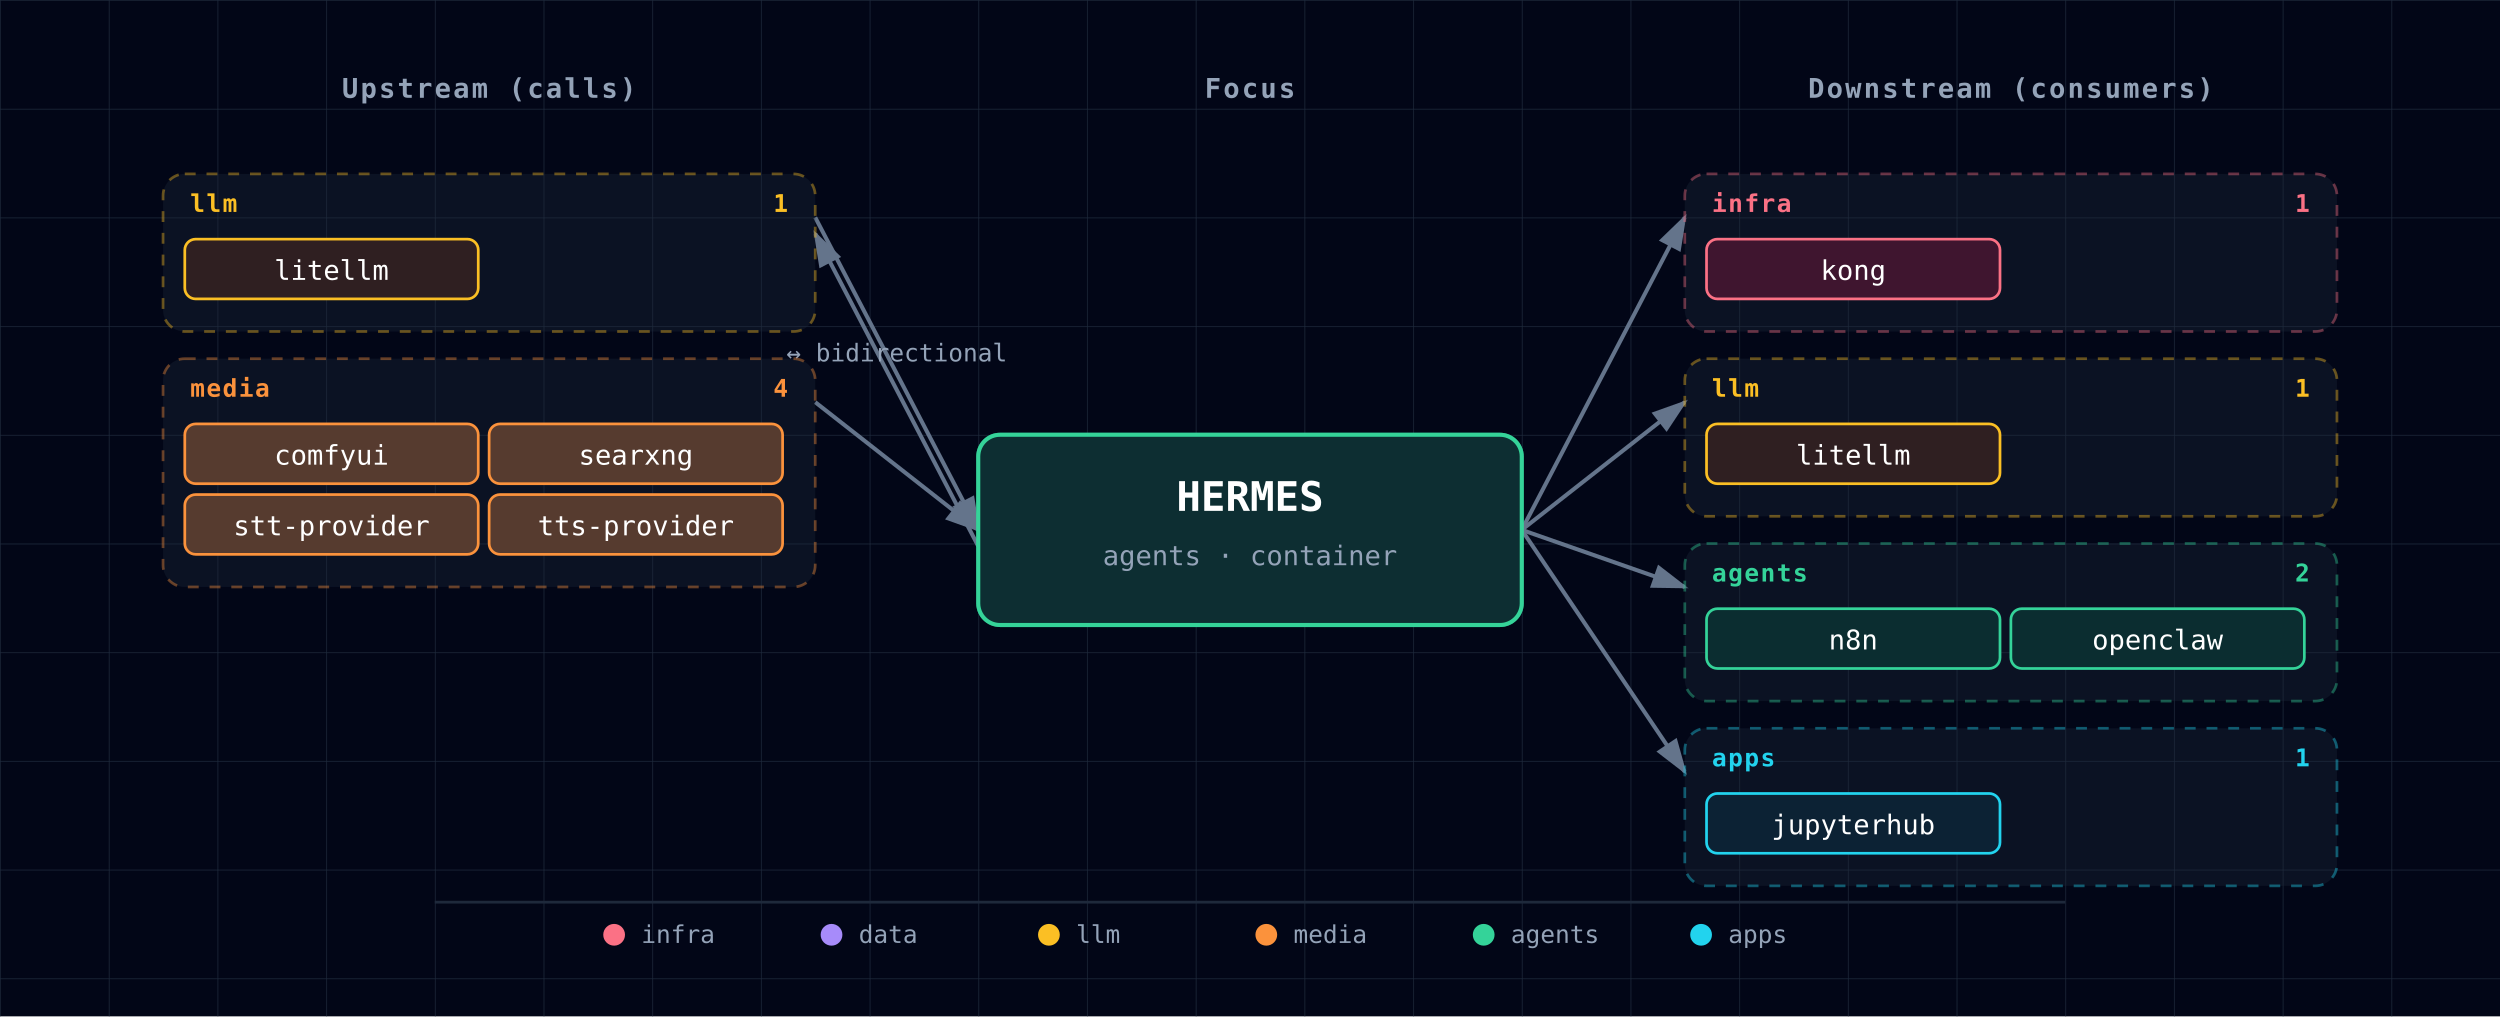
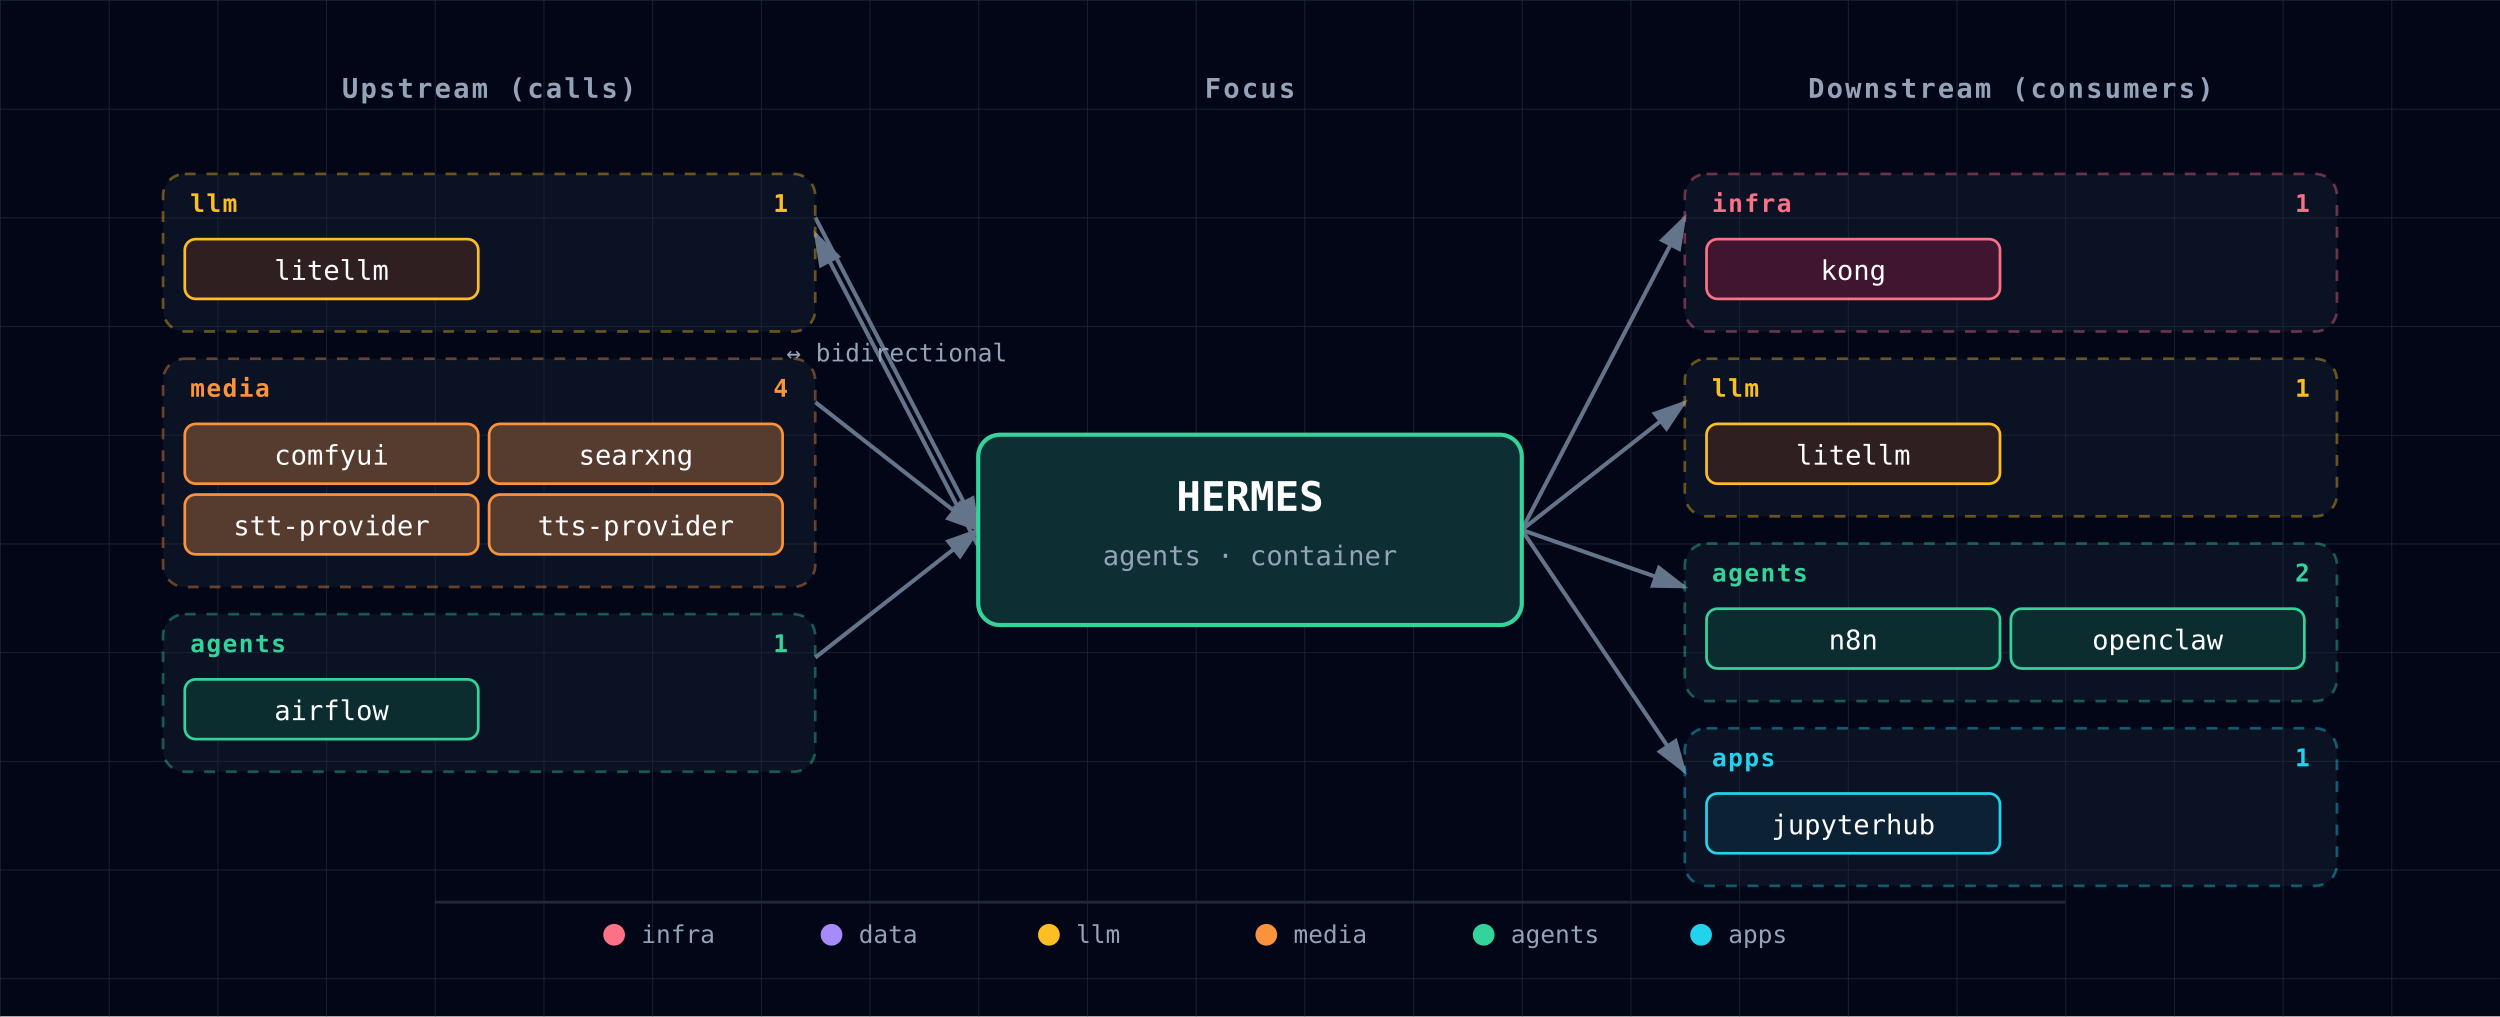
<svg xmlns="http://www.w3.org/2000/svg" viewBox="0 0 920 374" font-family="'JetBrains Mono', 'Fira Code', Menlo, Consolas, monospace">
  <defs>
    <pattern id="grid" width="40" height="40" patternUnits="userSpaceOnUse">
      <path d="M 40 0 L 0 0 0 40" fill="none" stroke="#1e293b" stroke-width="0.5" />
    </pattern>
    <marker id="arrowhead" markerWidth="9" markerHeight="6" refX="8" refY="3" orient="auto">
      <polygon points="0 0, 9 3, 0 6" fill="#64748b" />
    </marker>
    <filter id="focus-glow" x="-50%" y="-50%" width="200%" height="200%">
      <feGaussianBlur in="SourceAlpha" stdDeviation="6" />
      <feFlood flood-color="#34d399" flood-opacity="0.6" />
      <feComposite in2="SourceAlpha" operator="in" />
      <feMerge>
        <feMergeNode />
        <feMergeNode in="SourceGraphic" />
      </feMerge>
    </filter>
  </defs>
  <rect width="920" height="374" fill="#020617" />
  <rect width="920" height="374" fill="url(#grid)" />
  <text x="180" y="36" fill="#94a3b8" font-size="10" font-weight="600" text-anchor="middle" letter-spacing="0.08em">Upstream (calls)</text>
  <text x="460" y="36" fill="#94a3b8" font-size="10" font-weight="600" text-anchor="middle" letter-spacing="0.08em">Focus</text>
  <text x="740" y="36" fill="#94a3b8" font-size="10" font-weight="600" text-anchor="middle" letter-spacing="0.08em">Downstream (consumers)</text>
  <line x1="300" y1="80" x2="360" y2="195" stroke="#64748b" stroke-width="1.5" marker-end="url(#arrowhead)" />
  <line x1="360" y1="201" x2="300" y2="86" stroke="#64748b" stroke-width="1.5" marker-end="url(#arrowhead)" />
  <text x="330" y="133" fill="#94a3b8" font-size="9" text-anchor="middle">↔ bidirectional</text>
  <line x1="300" y1="148" x2="360" y2="195" stroke="#64748b" stroke-width="1.5" marker-end="url(#arrowhead)" />
+   <line x1="300" y1="242" x2="360" y2="195" stroke="#64748b" stroke-width="1.5" marker-end="url(#arrowhead)" />
  <line x1="560" y1="195" x2="620" y2="80" stroke="#64748b" stroke-width="1.5" marker-end="url(#arrowhead)" />
  <line x1="560" y1="195" x2="620" y2="148" stroke="#64748b" stroke-width="1.5" marker-end="url(#arrowhead)" />
  <line x1="560" y1="195" x2="620" y2="216" stroke="#64748b" stroke-width="1.5" marker-end="url(#arrowhead)" />
  <line x1="560" y1="195" x2="620" y2="284" stroke="#64748b" stroke-width="1.5" marker-end="url(#arrowhead)" />
  <g>
    <g class="cluster">
      <rect x="60" y="64" width="240" height="58" rx="8" fill="rgba(30,41,59,0.35)" stroke="#fbbf24" stroke-width="1" stroke-dasharray="4,4" stroke-opacity="0.4" />
      <text x="70" y="78" fill="#fbbf24" font-size="9" font-weight="700" text-anchor="start" style="letter-spacing:0.06em;text-transform:uppercase;">llm</text>
      <text x="290" y="78" fill="#fbbf24" font-size="9" font-weight="600" text-anchor="end">1</text>
    </g>
    <g>
      <rect x="68" y="88" width="108" height="22" rx="4" fill="#0f172a" />
      <rect x="68" y="88" width="108" height="22" rx="4" fill="rgba(120, 53, 15, 0.3)" stroke="#fbbf24" stroke-width="1" />
      <text x="122" y="103" fill="white" font-size="10" text-anchor="middle">litellm</text>
    </g>
    <g class="cluster">
      <rect x="60" y="132" width="240" height="84" rx="8" fill="rgba(30,41,59,0.35)" stroke="#fb923c" stroke-width="1" stroke-dasharray="4,4" stroke-opacity="0.4" />
      <text x="70" y="146" fill="#fb923c" font-size="9" font-weight="700" text-anchor="start" style="letter-spacing:0.06em;text-transform:uppercase;">media</text>
      <text x="290" y="146" fill="#fb923c" font-size="9" font-weight="600" text-anchor="end">4</text>
    </g>
    <g>
      <rect x="68" y="156" width="108" height="22" rx="4" fill="#0f172a" />
      <rect x="68" y="156" width="108" height="22" rx="4" fill="rgba(251, 146, 60, 0.3)" stroke="#fb923c" stroke-width="1" />
      <text x="122" y="171" fill="white" font-size="10" text-anchor="middle">comfyui</text>
    </g>
    <g>
      <rect x="180" y="156" width="108" height="22" rx="4" fill="#0f172a" />
      <rect x="180" y="156" width="108" height="22" rx="4" fill="rgba(251, 146, 60, 0.3)" stroke="#fb923c" stroke-width="1" />
      <text x="234" y="171" fill="white" font-size="10" text-anchor="middle">searxng</text>
    </g>
    <g>
      <rect x="68" y="182" width="108" height="22" rx="4" fill="#0f172a" />
      <rect x="68" y="182" width="108" height="22" rx="4" fill="rgba(251, 146, 60, 0.3)" stroke="#fb923c" stroke-width="1" />
      <text x="122" y="197" fill="white" font-size="10" text-anchor="middle">stt-provider</text>
    </g>
    <g>
      <rect x="180" y="182" width="108" height="22" rx="4" fill="#0f172a" />
      <rect x="180" y="182" width="108" height="22" rx="4" fill="rgba(251, 146, 60, 0.3)" stroke="#fb923c" stroke-width="1" />
      <text x="234" y="197" fill="white" font-size="10" text-anchor="middle">tts-provider</text>
+     </g>
+     <g class="cluster">
+       <rect x="60" y="226" width="240" height="58" rx="8" fill="rgba(30,41,59,0.35)" stroke="#34d399" stroke-width="1" stroke-dasharray="4,4" stroke-opacity="0.4" />
+       <text x="70" y="240" fill="#34d399" font-size="9" font-weight="700" text-anchor="start" style="letter-spacing:0.06em;text-transform:uppercase;">agents</text>
+       <text x="290" y="240" fill="#34d399" font-size="9" font-weight="600" text-anchor="end">1</text>
+     </g>
+     <g>
+       <rect x="68" y="250" width="108" height="22" rx="4" fill="#0f172a" />
+       <rect x="68" y="250" width="108" height="22" rx="4" fill="rgba(6, 78, 59, 0.4)" stroke="#34d399" stroke-width="1" />
+       <text x="122" y="265" fill="white" font-size="10" text-anchor="middle">airflow</text>
    </g>
  </g>
  <g>
    <g class="cluster">
      <rect x="620" y="64" width="240" height="58" rx="8" fill="rgba(30,41,59,0.35)" stroke="#fb7185" stroke-width="1" stroke-dasharray="4,4" stroke-opacity="0.4" />
      <text x="630" y="78" fill="#fb7185" font-size="9" font-weight="700" text-anchor="start" style="letter-spacing:0.06em;text-transform:uppercase;">infra</text>
      <text x="850" y="78" fill="#fb7185" font-size="9" font-weight="600" text-anchor="end">1</text>
    </g>
    <g>
      <rect x="628" y="88" width="108" height="22" rx="4" fill="#0f172a" />
      <rect x="628" y="88" width="108" height="22" rx="4" fill="rgba(136, 19, 55, 0.4)" stroke="#fb7185" stroke-width="1" />
      <text x="682" y="103" fill="white" font-size="10" text-anchor="middle">kong</text>
    </g>
    <g class="cluster">
      <rect x="620" y="132" width="240" height="58" rx="8" fill="rgba(30,41,59,0.35)" stroke="#fbbf24" stroke-width="1" stroke-dasharray="4,4" stroke-opacity="0.4" />
      <text x="630" y="146" fill="#fbbf24" font-size="9" font-weight="700" text-anchor="start" style="letter-spacing:0.06em;text-transform:uppercase;">llm</text>
      <text x="850" y="146" fill="#fbbf24" font-size="9" font-weight="600" text-anchor="end">1</text>
    </g>
    <g>
      <rect x="628" y="156" width="108" height="22" rx="4" fill="#0f172a" />
      <rect x="628" y="156" width="108" height="22" rx="4" fill="rgba(120, 53, 15, 0.3)" stroke="#fbbf24" stroke-width="1" />
      <text x="682" y="171" fill="white" font-size="10" text-anchor="middle">litellm</text>
    </g>
    <g class="cluster">
      <rect x="620" y="200" width="240" height="58" rx="8" fill="rgba(30,41,59,0.35)" stroke="#34d399" stroke-width="1" stroke-dasharray="4,4" stroke-opacity="0.4" />
      <text x="630" y="214" fill="#34d399" font-size="9" font-weight="700" text-anchor="start" style="letter-spacing:0.06em;text-transform:uppercase;">agents</text>
      <text x="850" y="214" fill="#34d399" font-size="9" font-weight="600" text-anchor="end">2</text>
    </g>
    <g>
      <rect x="628" y="224" width="108" height="22" rx="4" fill="#0f172a" />
      <rect x="628" y="224" width="108" height="22" rx="4" fill="rgba(6, 78, 59, 0.4)" stroke="#34d399" stroke-width="1" />
      <text x="682" y="239" fill="white" font-size="10" text-anchor="middle">n8n</text>
    </g>
    <g>
      <rect x="740" y="224" width="108" height="22" rx="4" fill="#0f172a" />
      <rect x="740" y="224" width="108" height="22" rx="4" fill="rgba(6, 78, 59, 0.4)" stroke="#34d399" stroke-width="1" />
      <text x="794" y="239" fill="white" font-size="10" text-anchor="middle">openclaw</text>
    </g>
    <g class="cluster">
      <rect x="620" y="268" width="240" height="58" rx="8" fill="rgba(30,41,59,0.35)" stroke="#22d3ee" stroke-width="1" stroke-dasharray="4,4" stroke-opacity="0.4" />
      <text x="630" y="282" fill="#22d3ee" font-size="9" font-weight="700" text-anchor="start" style="letter-spacing:0.06em;text-transform:uppercase;">apps</text>
      <text x="850" y="282" fill="#22d3ee" font-size="9" font-weight="600" text-anchor="end">1</text>
    </g>
    <g>
      <rect x="628" y="292" width="108" height="22" rx="4" fill="#0f172a" />
      <rect x="628" y="292" width="108" height="22" rx="4" fill="rgba(8, 51, 68, 0.4)" stroke="#22d3ee" stroke-width="1" />
      <text x="682" y="307" fill="white" font-size="10" text-anchor="middle">jupyterhub</text>
    </g>
  </g>
  <g class="focus" filter="url(#focus-glow)">
    <rect x="360" y="160" width="200" height="70" rx="8" fill="#0f172a" />
    <rect x="360" y="160" width="200" height="70" rx="8" fill="rgba(6, 78, 59, 0.4)" stroke="#34d399" stroke-width="1.5" />
    <text x="460" y="188" fill="white" font-size="15" font-weight="700" text-anchor="middle">HERMES</text>
    <text x="460" y="208" fill="#94a3b8" font-size="10" text-anchor="middle">agents · container</text>
  </g>
  <g class="legend">
    <line x1="160" y1="332" x2="760" y2="332" stroke="#1e293b" stroke-width="1" />
    <circle cx="226" cy="344" r="4" fill="#fb7185" />
    <text x="236" y="347" fill="#94a3b8" font-size="9" font-weight="400" text-anchor="start">infra</text>
    <circle cx="306" cy="344" r="4" fill="#a78bfa" />
    <text x="316" y="347" fill="#94a3b8" font-size="9" font-weight="400" text-anchor="start">data</text>
    <circle cx="386" cy="344" r="4" fill="#fbbf24" />
    <text x="396" y="347" fill="#94a3b8" font-size="9" font-weight="400" text-anchor="start">llm</text>
    <circle cx="466" cy="344" r="4" fill="#fb923c" />
    <text x="476" y="347" fill="#94a3b8" font-size="9" font-weight="400" text-anchor="start">media</text>
    <circle cx="546" cy="344" r="4" fill="#34d399" />
    <text x="556" y="347" fill="#94a3b8" font-size="9" font-weight="400" text-anchor="start">agents</text>
    <circle cx="626" cy="344" r="4" fill="#22d3ee" />
    <text x="636" y="347" fill="#94a3b8" font-size="9" font-weight="400" text-anchor="start">apps</text>
  </g>
</svg>
